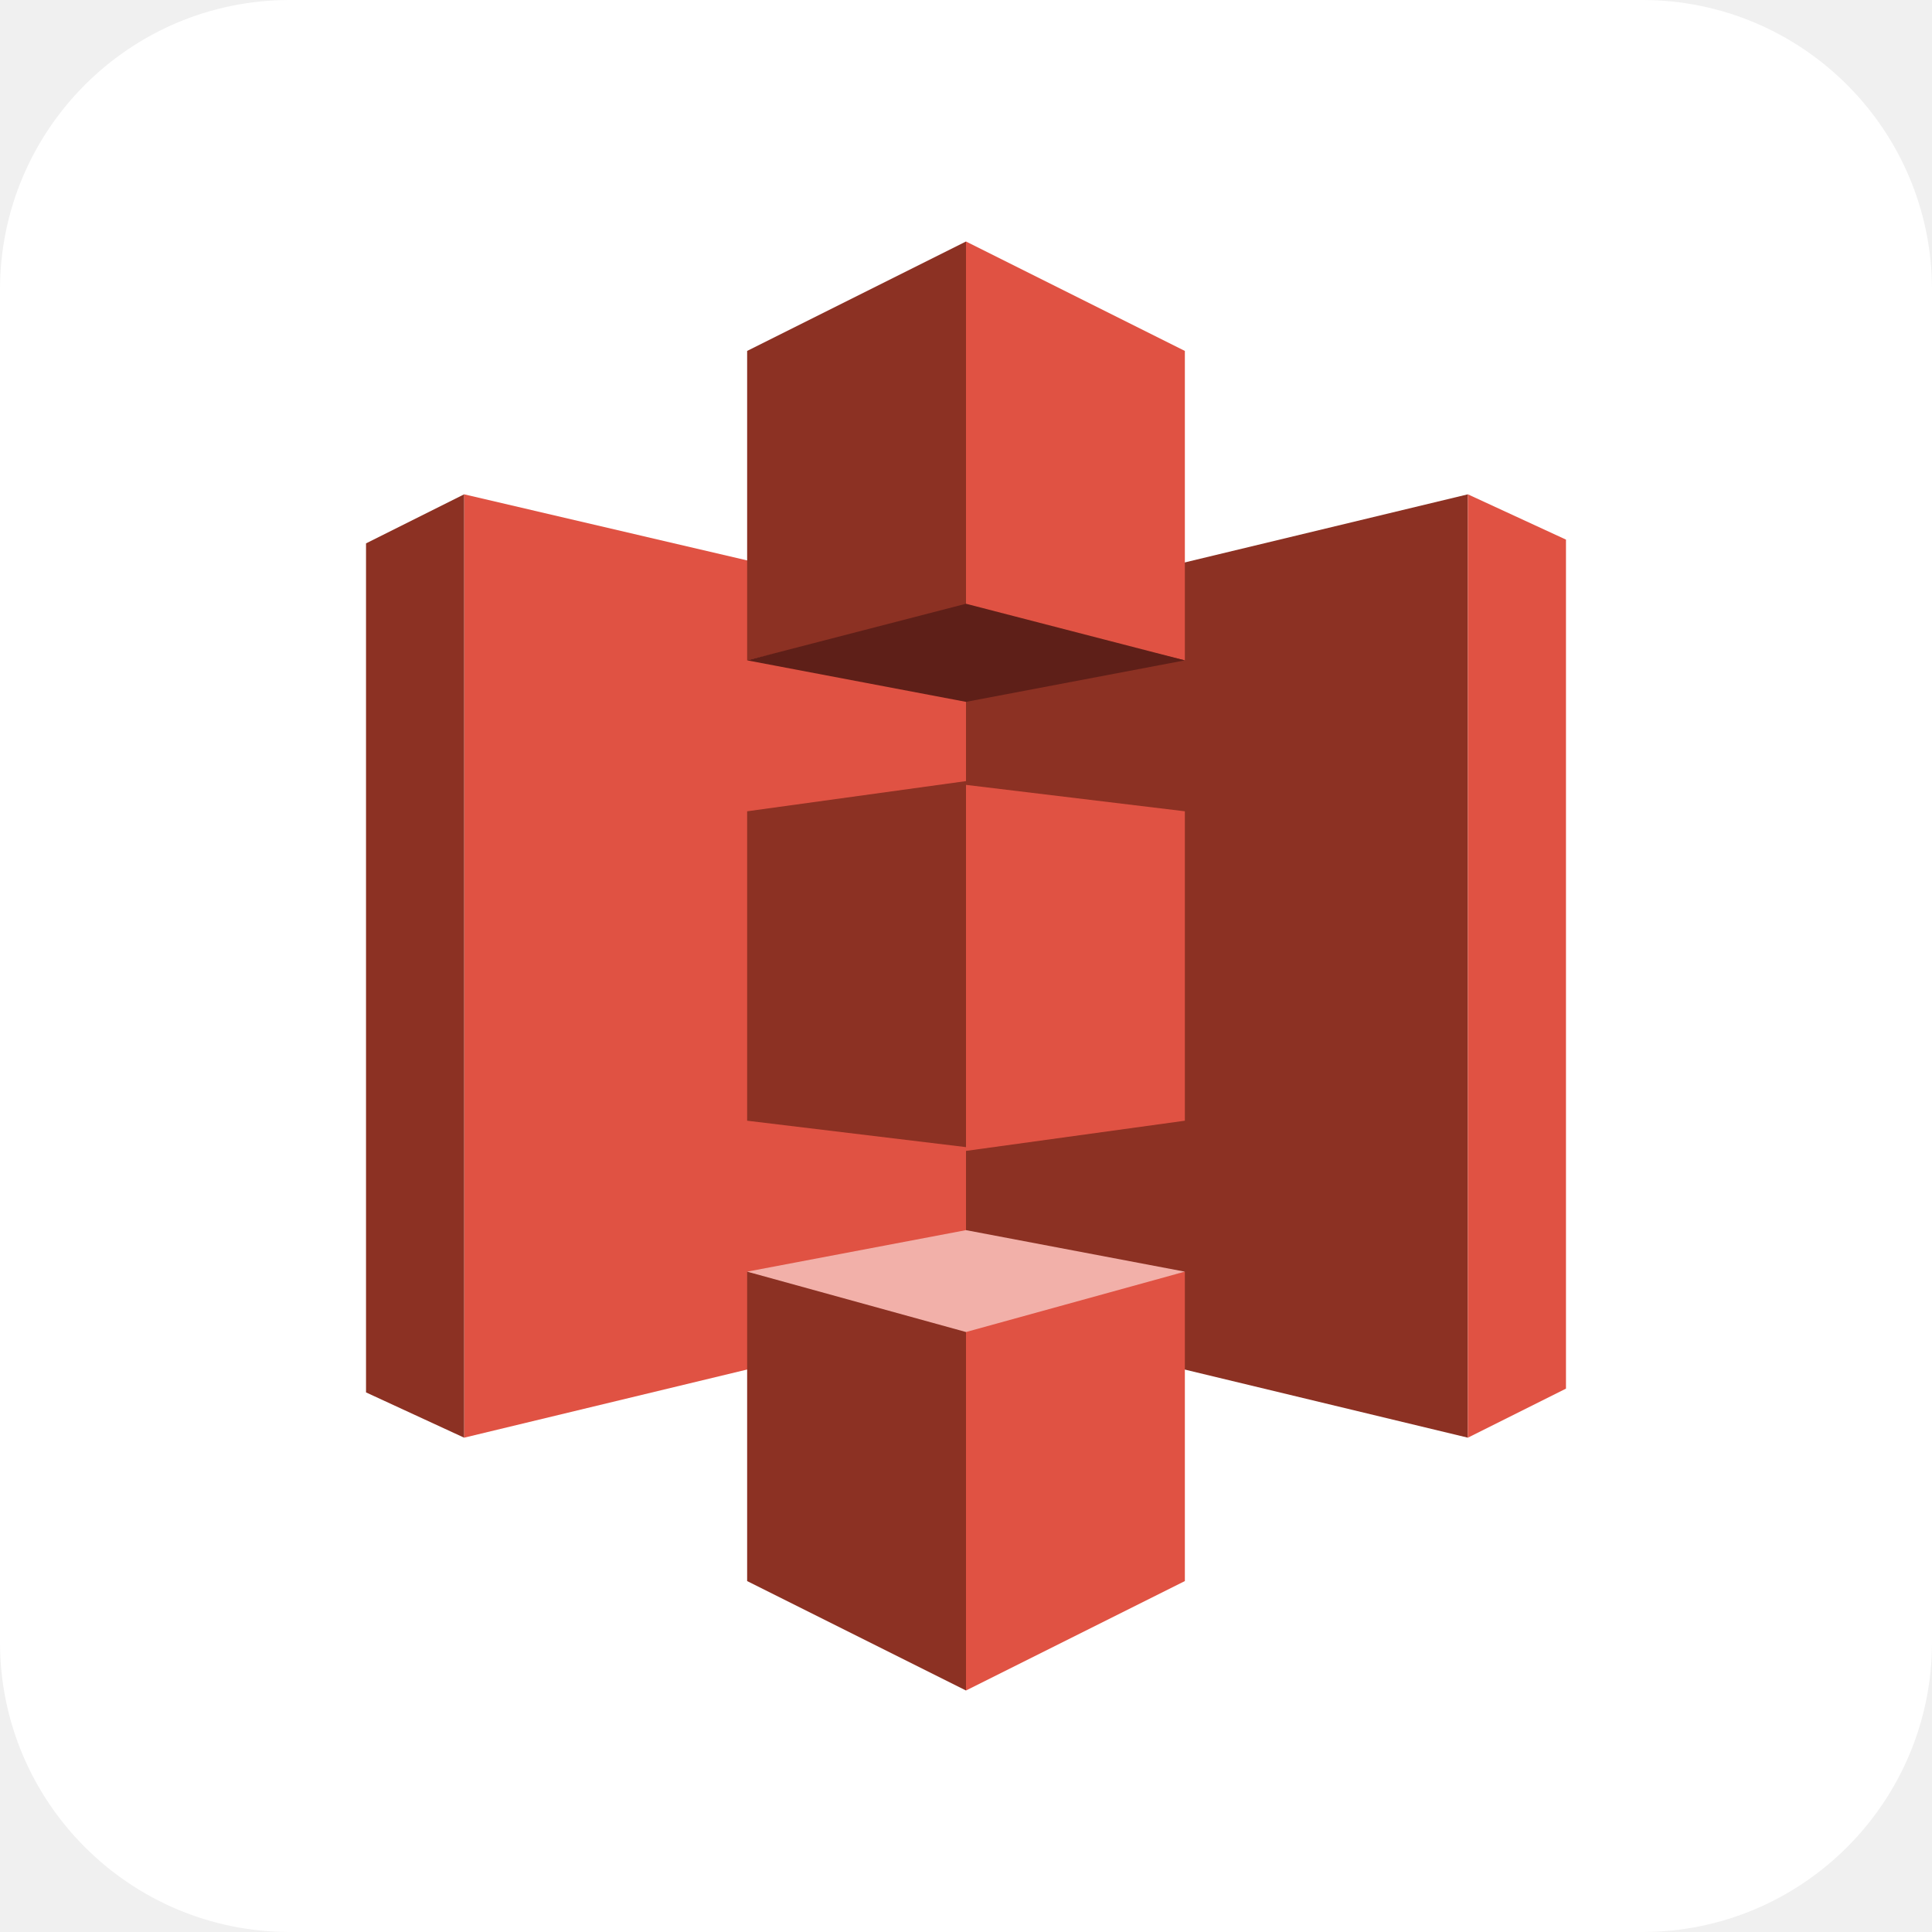
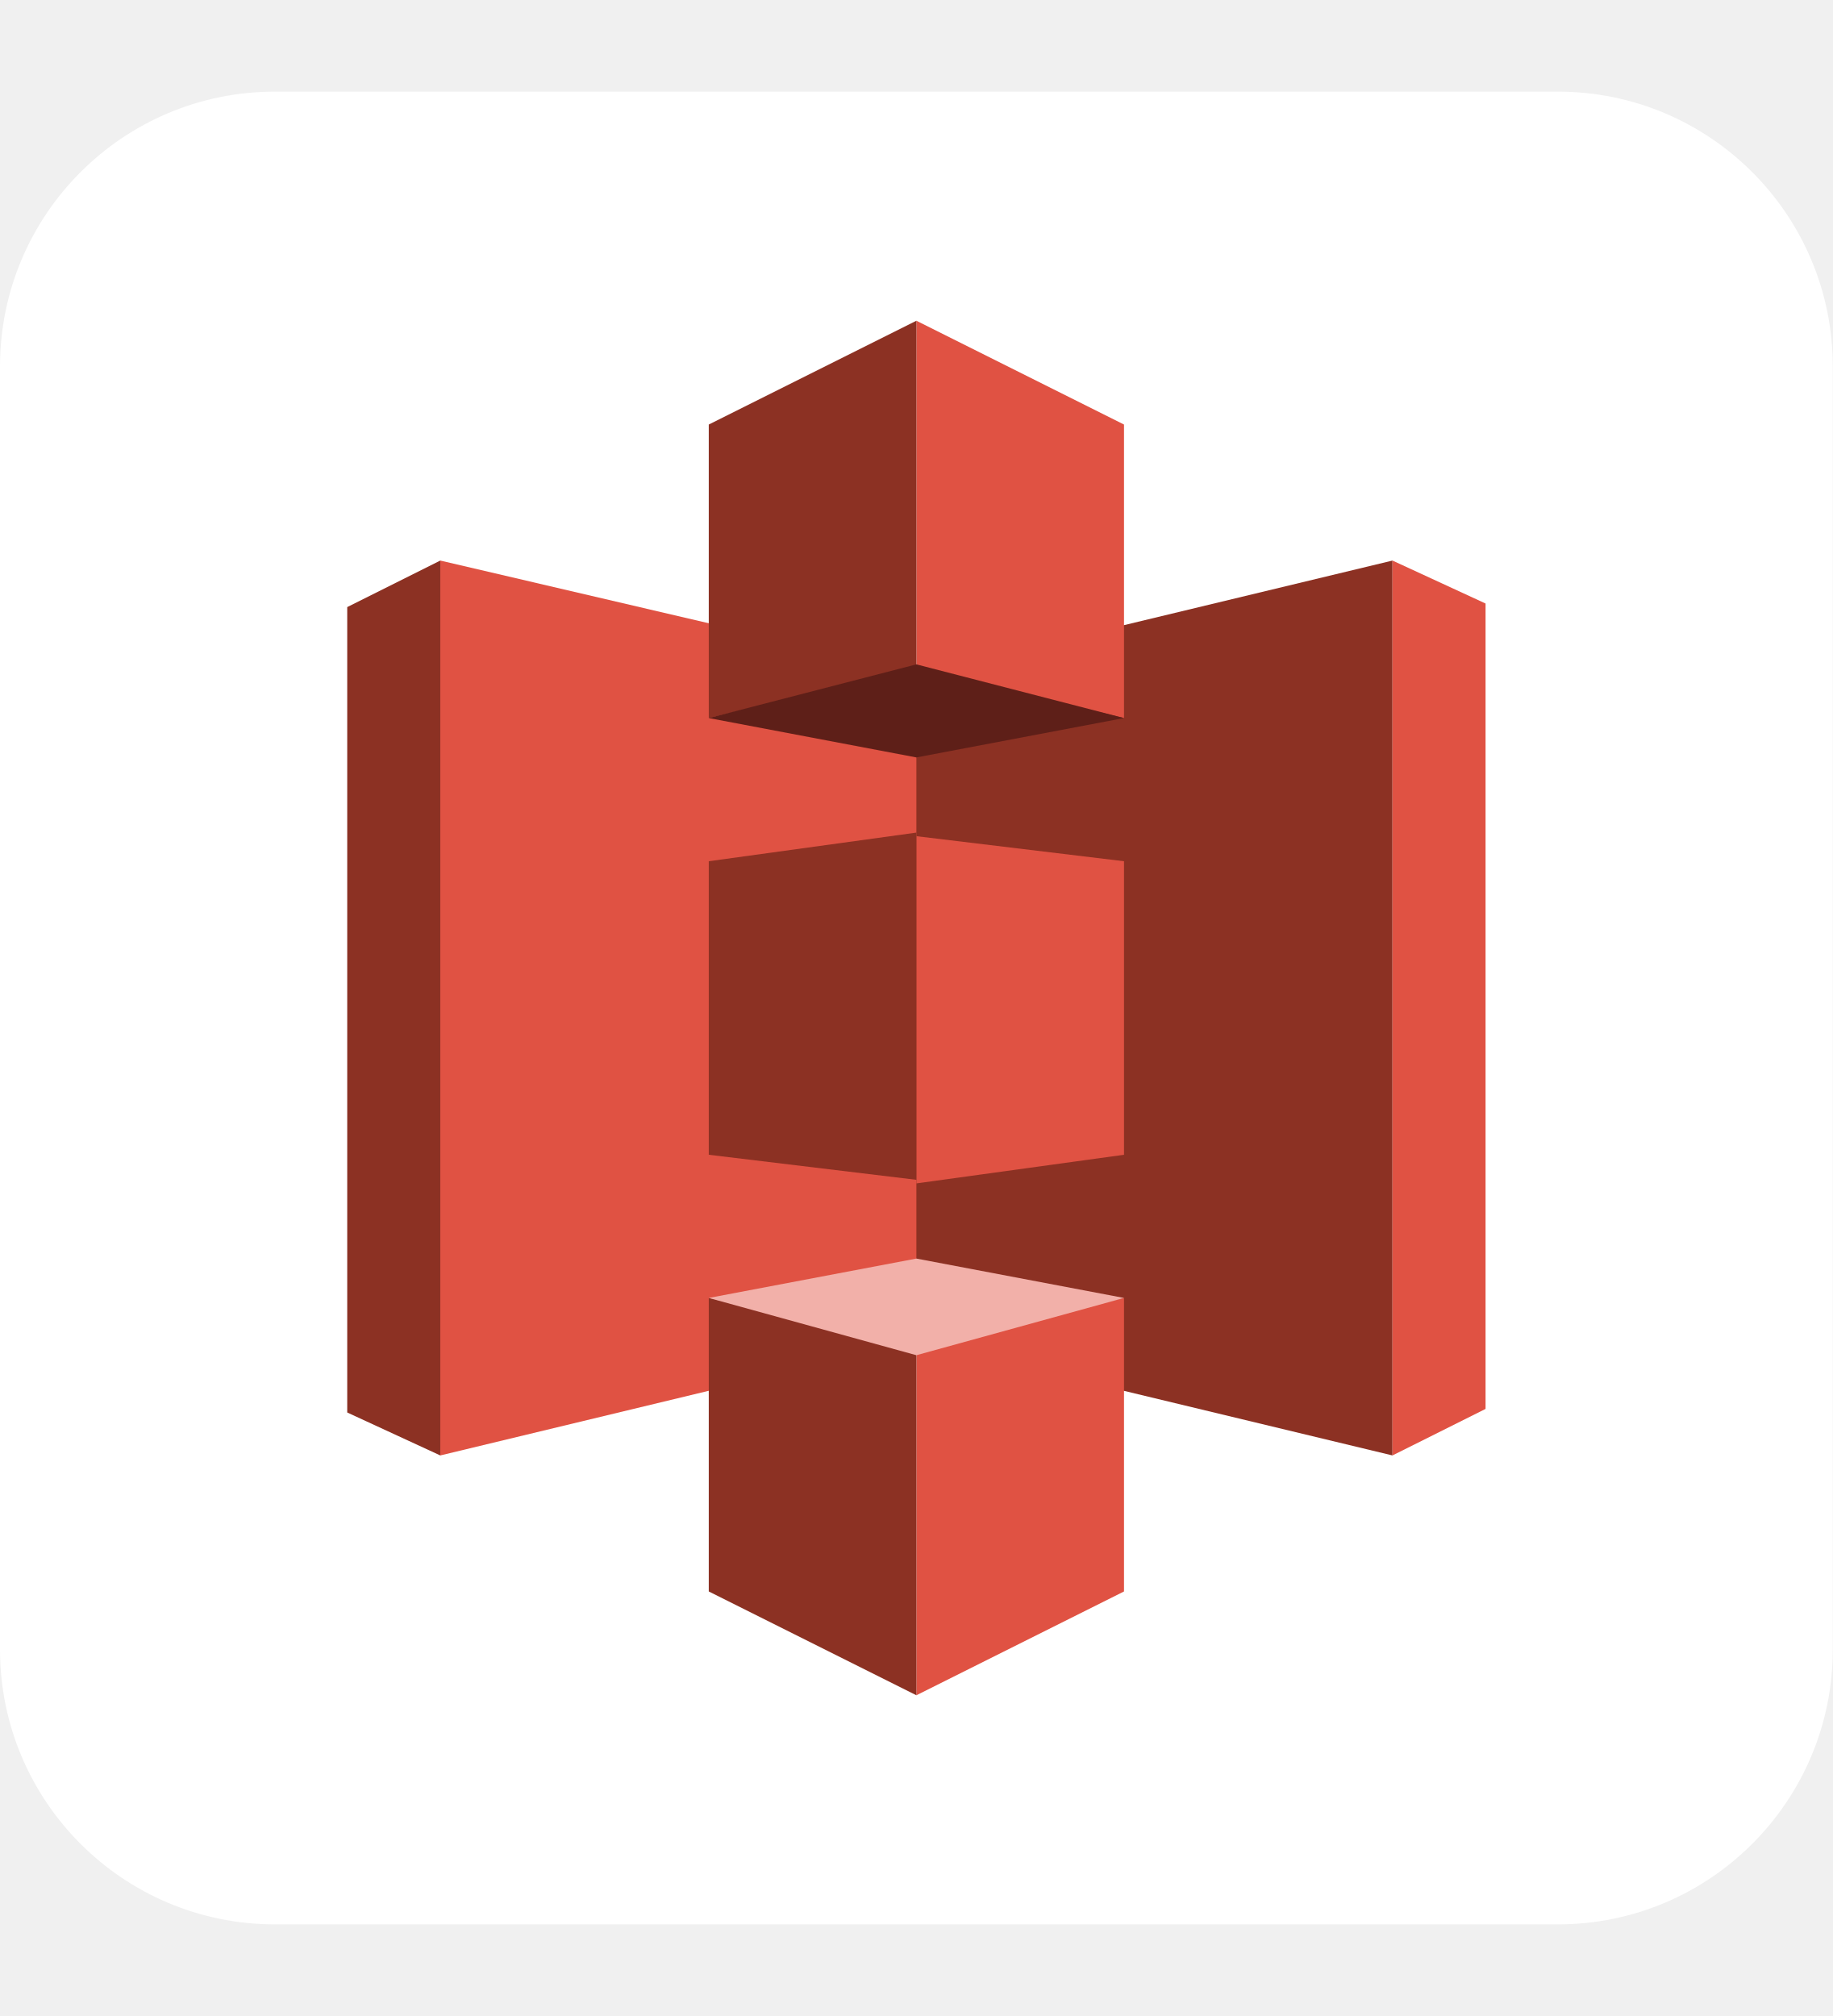
- <svg xmlns="http://www.w3.org/2000/svg" xmlns:xlink="http://www.w3.org/1999/xlink" aria-label="Amazon Simple Storage Service" role="img" viewBox="0 0 512 512" width="80" height="80">
+ <svg xmlns="http://www.w3.org/2000/svg" xmlns:xlink="http://www.w3.org/1999/xlink" aria-label="Amazon Simple Storage Service" role="img" viewBox="0 0 512 512" width="80" height="88">
  <rect width="512" height="512" rx="15%" fill="#ffffff" />
  <path fill="#e05243" d="M260 348l-137 33V131l137 32z" />
  <path fill="#8c3123" d="M256 349l133 32V131l-133 32v186" />
  <g fill="#e05243">
    <path id="a" d="M256 64v97l58 14V93zm133 67v250l26-13V143zm-133 77v97l58-8v-82zm58 129l-58 14v97l58-29z" />
  </g>
  <use fill="#8c3123" transform="rotate(180 256 256)" xlink:href="#a" />
  <path fill="#5e1f18" d="M314 175l-58 11-58-11 58-15 58 15" />
  <path fill="#f2b0a9" d="M314 337l-58-11-58 11 58 16 58-16" />
</svg>
